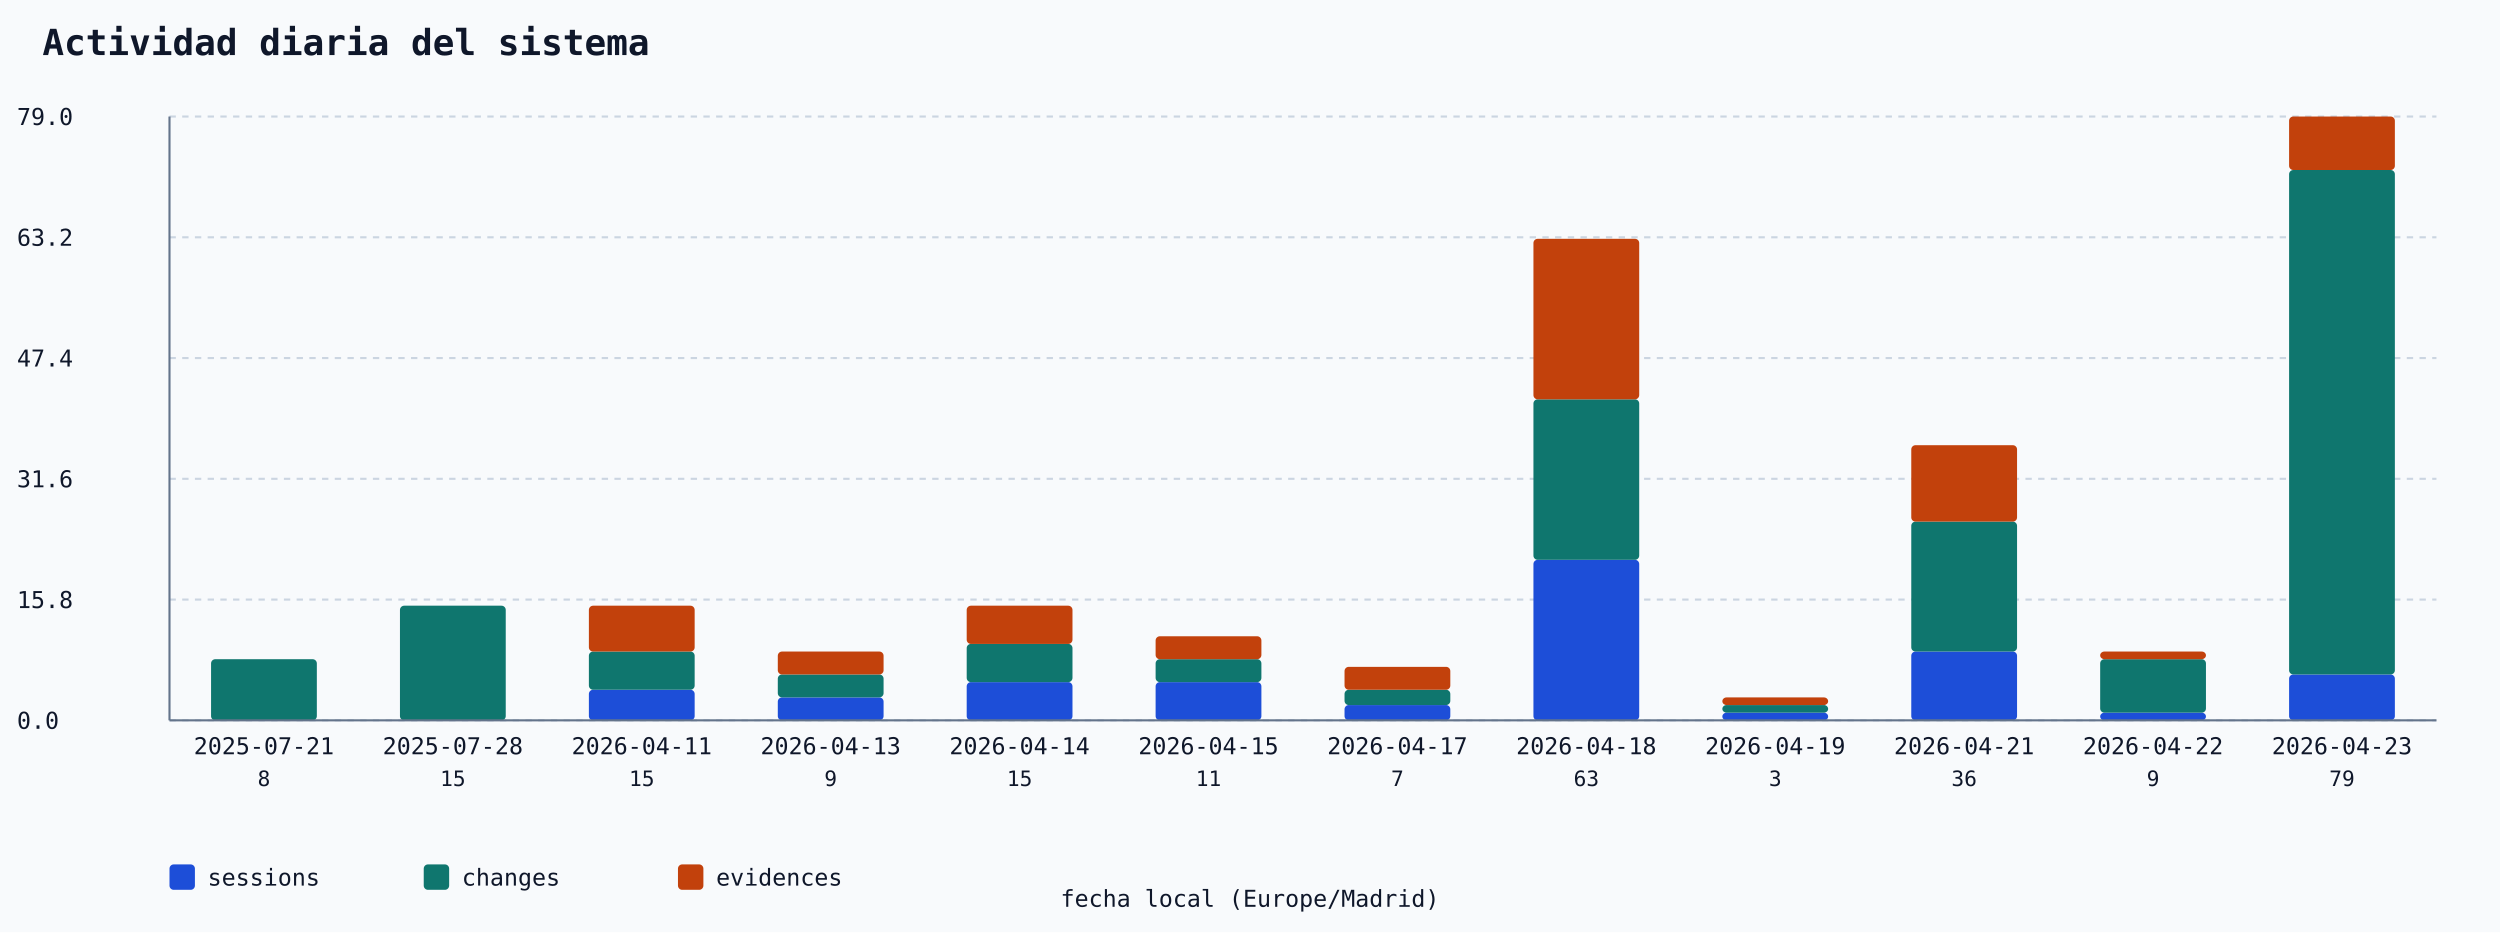
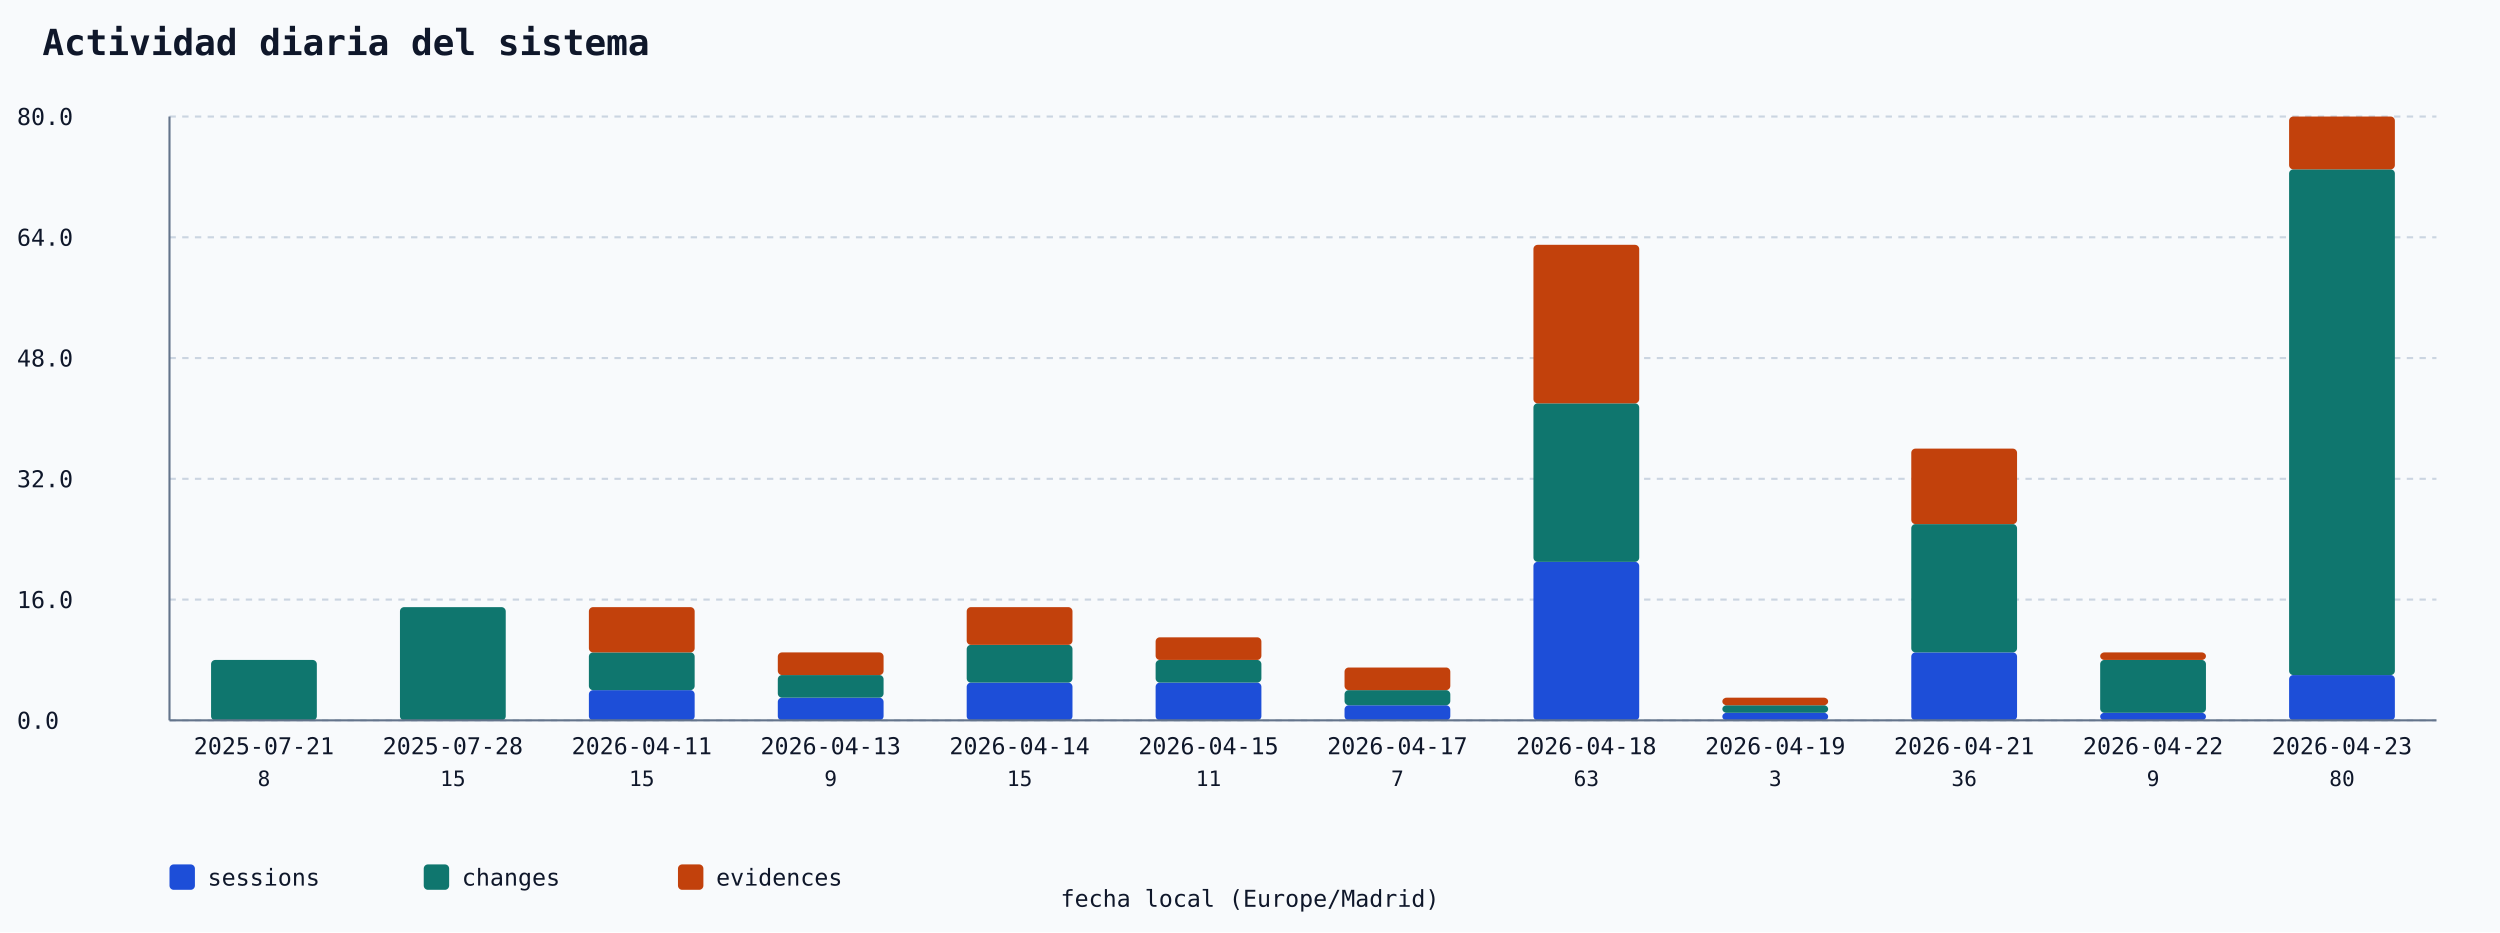
<svg xmlns="http://www.w3.org/2000/svg" width="1180" height="440" viewBox="0 0 1180 440">
  <style>
text { font-family: Menlo, Consolas, monospace; fill: #0f172a; }
.axis { stroke: #64748b; stroke-width: 1; }
.grid { stroke: #cbd5e1; stroke-width: 1; stroke-dasharray: 3 3; }
.title { font-size: 17px; font-weight: 700; }
.label { font-size: 11px; }
.small { font-size: 10px; }
</style>
  <rect x="0" y="0" width="1180" height="440" fill="#f8fafc" />
  <text x="20" y="26" class="title">Actividad diaria del sistema</text>
  <line x1="80" y1="340.00" x2="1150" y2="340.00" class="grid" />
  <text x="8" y="344.00" class="label">0.0</text>
  <line x1="80" y1="283.00" x2="1150" y2="283.00" class="grid" />
-   <text x="8" y="287.00" class="label">15.8</text>
+   <text x="8" y="287.00" class="label">16.0</text>
  <line x1="80" y1="226.00" x2="1150" y2="226.00" class="grid" />
-   <text x="8" y="230.00" class="label">31.6</text>
+   <text x="8" y="230.00" class="label">32.0</text>
  <line x1="80" y1="169.00" x2="1150" y2="169.00" class="grid" />
-   <text x="8" y="173.00" class="label">47.4</text>
+   <text x="8" y="173.00" class="label">48.0</text>
  <line x1="80" y1="112.00" x2="1150" y2="112.00" class="grid" />
-   <text x="8" y="116.00" class="label">63.2</text>
+   <text x="8" y="116.00" class="label">64.0</text>
  <line x1="80" y1="55.00" x2="1150" y2="55.00" class="grid" />
-   <text x="8" y="59.00" class="label">79.0</text>
-   <rect x="99.62" y="311.14" width="49.93" height="28.86" fill="#0f766e" rx="2" />
+   <text x="8" y="59.00" class="label">80.0</text>
+   <rect x="99.62" y="311.50" width="49.93" height="28.50" fill="#0f766e" rx="2" />
  <text x="124.58" y="356.00" text-anchor="middle" class="label">2025-07-21</text>
  <text x="124.58" y="371.00" text-anchor="middle" class="small">8</text>
-   <rect x="188.78" y="285.89" width="49.93" height="54.11" fill="#0f766e" rx="2" />
+   <rect x="188.78" y="286.56" width="49.93" height="53.44" fill="#0f766e" rx="2" />
  <text x="213.75" y="356.00" text-anchor="middle" class="label">2025-07-28</text>
  <text x="213.75" y="371.00" text-anchor="middle" class="small">15</text>
-   <rect x="277.95" y="325.57" width="49.93" height="14.43" fill="#1d4ed8" rx="2" />
-   <rect x="277.95" y="307.53" width="49.93" height="18.04" fill="#0f766e" rx="2" />
-   <rect x="277.95" y="285.89" width="49.93" height="21.65" fill="#c2410c" rx="2" />
+   <rect x="277.95" y="325.75" width="49.93" height="14.25" fill="#1d4ed8" rx="2" />
+   <rect x="277.95" y="307.94" width="49.93" height="17.81" fill="#0f766e" rx="2" />
+   <rect x="277.95" y="286.56" width="49.93" height="21.38" fill="#c2410c" rx="2" />
  <text x="302.92" y="356.00" text-anchor="middle" class="label">2026-04-11</text>
  <text x="302.92" y="371.00" text-anchor="middle" class="small">15</text>
-   <rect x="367.12" y="329.18" width="49.93" height="10.82" fill="#1d4ed8" rx="2" />
-   <rect x="367.12" y="318.35" width="49.93" height="10.82" fill="#0f766e" rx="2" />
-   <rect x="367.12" y="307.53" width="49.93" height="10.82" fill="#c2410c" rx="2" />
+   <rect x="367.12" y="329.31" width="49.93" height="10.69" fill="#1d4ed8" rx="2" />
+   <rect x="367.12" y="318.62" width="49.93" height="10.69" fill="#0f766e" rx="2" />
+   <rect x="367.12" y="307.94" width="49.93" height="10.69" fill="#c2410c" rx="2" />
  <text x="392.08" y="356.00" text-anchor="middle" class="label">2026-04-13</text>
  <text x="392.08" y="371.00" text-anchor="middle" class="small">9</text>
-   <rect x="456.28" y="321.96" width="49.93" height="18.04" fill="#1d4ed8" rx="2" />
-   <rect x="456.28" y="303.92" width="49.93" height="18.04" fill="#0f766e" rx="2" />
-   <rect x="456.28" y="285.89" width="49.93" height="18.04" fill="#c2410c" rx="2" />
+   <rect x="456.28" y="322.19" width="49.93" height="17.81" fill="#1d4ed8" rx="2" />
+   <rect x="456.28" y="304.38" width="49.93" height="17.81" fill="#0f766e" rx="2" />
+   <rect x="456.28" y="286.56" width="49.93" height="17.81" fill="#c2410c" rx="2" />
  <text x="481.25" y="356.00" text-anchor="middle" class="label">2026-04-14</text>
  <text x="481.25" y="371.00" text-anchor="middle" class="small">15</text>
-   <rect x="545.45" y="321.96" width="49.93" height="18.04" fill="#1d4ed8" rx="2" />
-   <rect x="545.45" y="311.14" width="49.93" height="10.82" fill="#0f766e" rx="2" />
-   <rect x="545.45" y="300.32" width="49.93" height="10.82" fill="#c2410c" rx="2" />
+   <rect x="545.45" y="322.19" width="49.93" height="17.81" fill="#1d4ed8" rx="2" />
+   <rect x="545.45" y="311.50" width="49.93" height="10.69" fill="#0f766e" rx="2" />
+   <rect x="545.45" y="300.81" width="49.93" height="10.69" fill="#c2410c" rx="2" />
  <text x="570.42" y="356.00" text-anchor="middle" class="label">2026-04-15</text>
  <text x="570.42" y="371.00" text-anchor="middle" class="small">11</text>
-   <rect x="634.62" y="332.78" width="49.93" height="7.22" fill="#1d4ed8" rx="2" />
-   <rect x="634.62" y="325.57" width="49.93" height="7.22" fill="#0f766e" rx="2" />
-   <rect x="634.62" y="314.75" width="49.93" height="10.82" fill="#c2410c" rx="2" />
+   <rect x="634.62" y="332.88" width="49.93" height="7.12" fill="#1d4ed8" rx="2" />
+   <rect x="634.62" y="325.75" width="49.93" height="7.12" fill="#0f766e" rx="2" />
+   <rect x="634.62" y="315.06" width="49.93" height="10.69" fill="#c2410c" rx="2" />
  <text x="659.58" y="356.00" text-anchor="middle" class="label">2026-04-17</text>
  <text x="659.58" y="371.00" text-anchor="middle" class="small">7</text>
-   <rect x="723.78" y="264.24" width="49.93" height="75.76" fill="#1d4ed8" rx="2" />
-   <rect x="723.78" y="188.48" width="49.93" height="75.76" fill="#0f766e" rx="2" />
-   <rect x="723.78" y="112.72" width="49.93" height="75.76" fill="#c2410c" rx="2" />
+   <rect x="723.78" y="265.19" width="49.93" height="74.81" fill="#1d4ed8" rx="2" />
+   <rect x="723.78" y="190.38" width="49.93" height="74.81" fill="#0f766e" rx="2" />
+   <rect x="723.78" y="115.56" width="49.93" height="74.81" fill="#c2410c" rx="2" />
  <text x="748.75" y="356.00" text-anchor="middle" class="label">2026-04-18</text>
  <text x="748.75" y="371.00" text-anchor="middle" class="small">63</text>
-   <rect x="812.95" y="336.39" width="49.93" height="3.61" fill="#1d4ed8" rx="2" />
-   <rect x="812.95" y="332.78" width="49.93" height="3.61" fill="#0f766e" rx="2" />
-   <rect x="812.95" y="329.18" width="49.93" height="3.61" fill="#c2410c" rx="2" />
+   <rect x="812.95" y="336.44" width="49.93" height="3.56" fill="#1d4ed8" rx="2" />
+   <rect x="812.95" y="332.88" width="49.93" height="3.56" fill="#0f766e" rx="2" />
+   <rect x="812.95" y="329.31" width="49.93" height="3.56" fill="#c2410c" rx="2" />
  <text x="837.92" y="356.00" text-anchor="middle" class="label">2026-04-19</text>
  <text x="837.92" y="371.00" text-anchor="middle" class="small">3</text>
-   <rect x="902.12" y="307.53" width="49.93" height="32.47" fill="#1d4ed8" rx="2" />
-   <rect x="902.12" y="246.20" width="49.93" height="61.33" fill="#0f766e" rx="2" />
-   <rect x="902.12" y="210.13" width="49.93" height="36.08" fill="#c2410c" rx="2" />
+   <rect x="902.12" y="307.94" width="49.93" height="32.06" fill="#1d4ed8" rx="2" />
+   <rect x="902.12" y="247.38" width="49.93" height="60.56" fill="#0f766e" rx="2" />
+   <rect x="902.12" y="211.75" width="49.93" height="35.62" fill="#c2410c" rx="2" />
  <text x="927.08" y="356.00" text-anchor="middle" class="label">2026-04-21</text>
  <text x="927.08" y="371.00" text-anchor="middle" class="small">36</text>
-   <rect x="991.28" y="336.39" width="49.93" height="3.61" fill="#1d4ed8" rx="2" />
-   <rect x="991.28" y="311.14" width="49.93" height="25.25" fill="#0f766e" rx="2" />
-   <rect x="991.28" y="307.53" width="49.93" height="3.61" fill="#c2410c" rx="2" />
+   <rect x="991.28" y="336.44" width="49.93" height="3.56" fill="#1d4ed8" rx="2" />
+   <rect x="991.28" y="311.50" width="49.93" height="24.94" fill="#0f766e" rx="2" />
+   <rect x="991.28" y="307.94" width="49.93" height="3.56" fill="#c2410c" rx="2" />
  <text x="1016.25" y="356.00" text-anchor="middle" class="label">2026-04-22</text>
  <text x="1016.25" y="371.00" text-anchor="middle" class="small">9</text>
-   <rect x="1080.45" y="318.35" width="49.93" height="21.65" fill="#1d4ed8" rx="2" />
-   <rect x="1080.45" y="80.25" width="49.93" height="238.10" fill="#0f766e" rx="2" />
-   <rect x="1080.45" y="55.00" width="49.93" height="25.25" fill="#c2410c" rx="2" />
+   <rect x="1080.45" y="318.62" width="49.93" height="21.38" fill="#1d4ed8" rx="2" />
+   <rect x="1080.45" y="79.94" width="49.93" height="238.69" fill="#0f766e" rx="2" />
+   <rect x="1080.45" y="55.00" width="49.93" height="24.94" fill="#c2410c" rx="2" />
  <text x="1105.42" y="356.00" text-anchor="middle" class="label">2026-04-23</text>
-   <text x="1105.42" y="371.00" text-anchor="middle" class="small">79</text>
+   <text x="1105.42" y="371.00" text-anchor="middle" class="small">80</text>
  <rect x="80" y="408" width="12" height="12" fill="#1d4ed8" rx="2" />
  <text x="98" y="418" class="label">sessions</text>
  <rect x="200" y="408" width="12" height="12" fill="#0f766e" rx="2" />
  <text x="218" y="418" class="label">changes</text>
  <rect x="320" y="408" width="12" height="12" fill="#c2410c" rx="2" />
  <text x="338" y="418" class="label">evidences</text>
  <line x1="80" y1="340" x2="1150" y2="340" class="axis" />
  <line x1="80" y1="55" x2="80" y2="340" class="axis" />
  <text x="590" y="428" text-anchor="middle" class="label">fecha local (Europe/Madrid)</text>
</svg>
